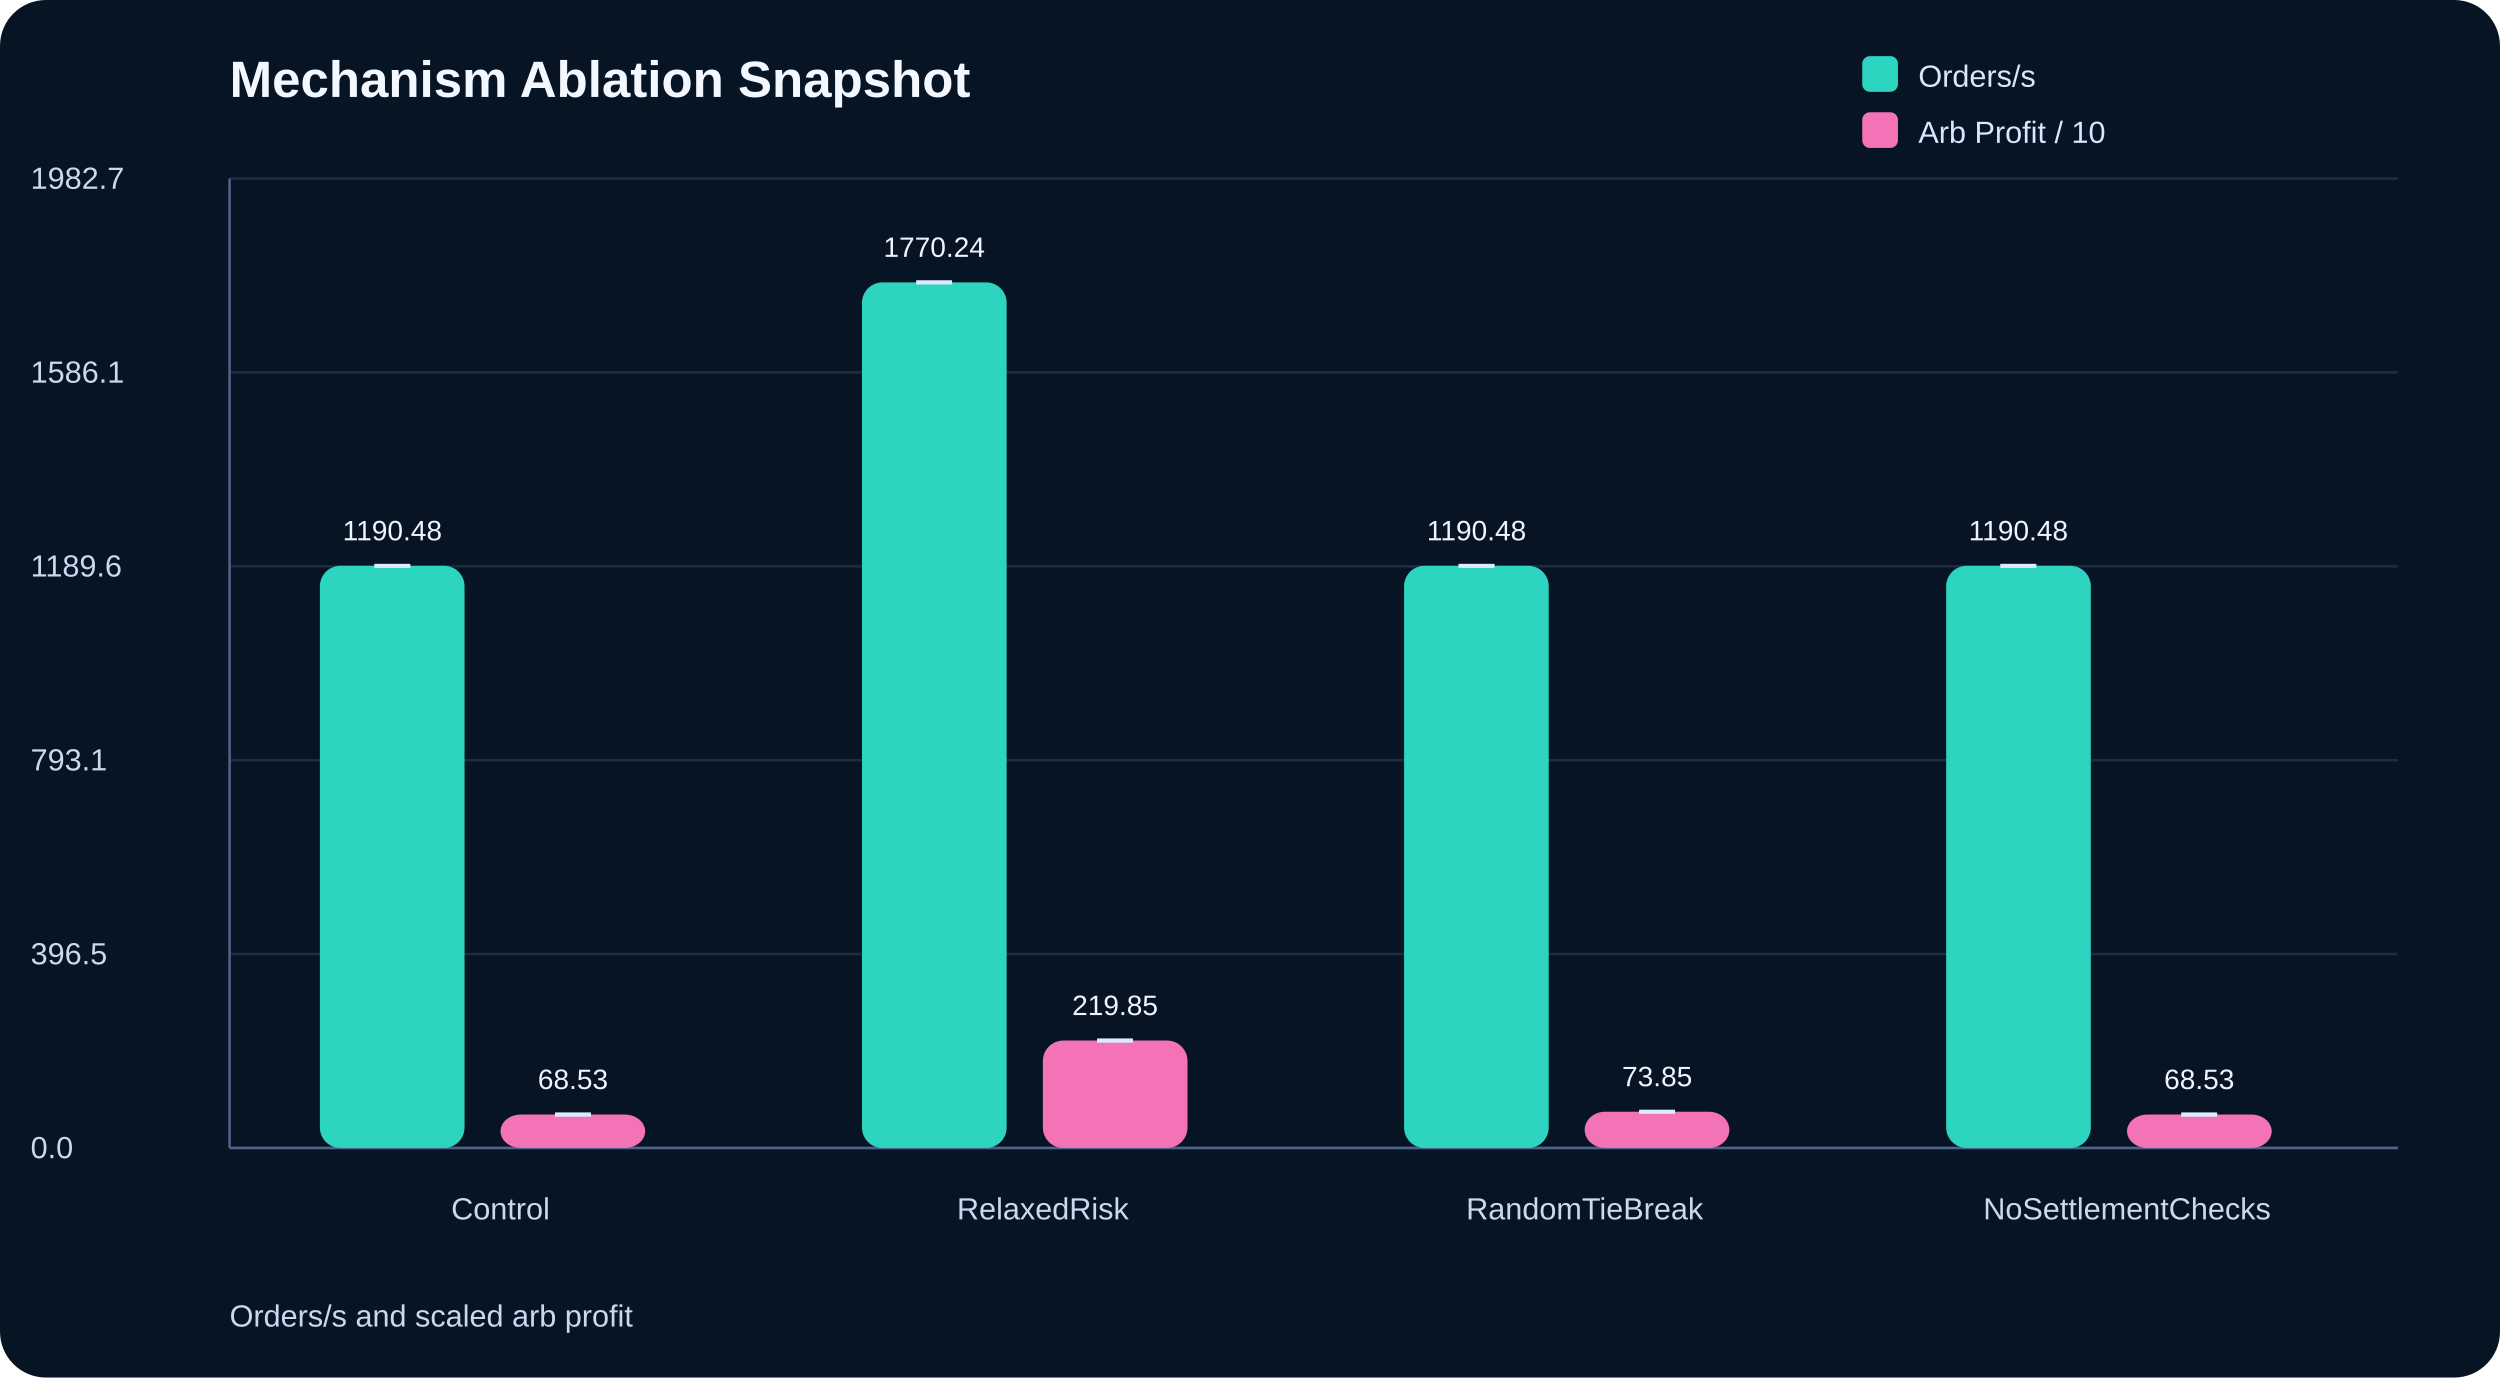
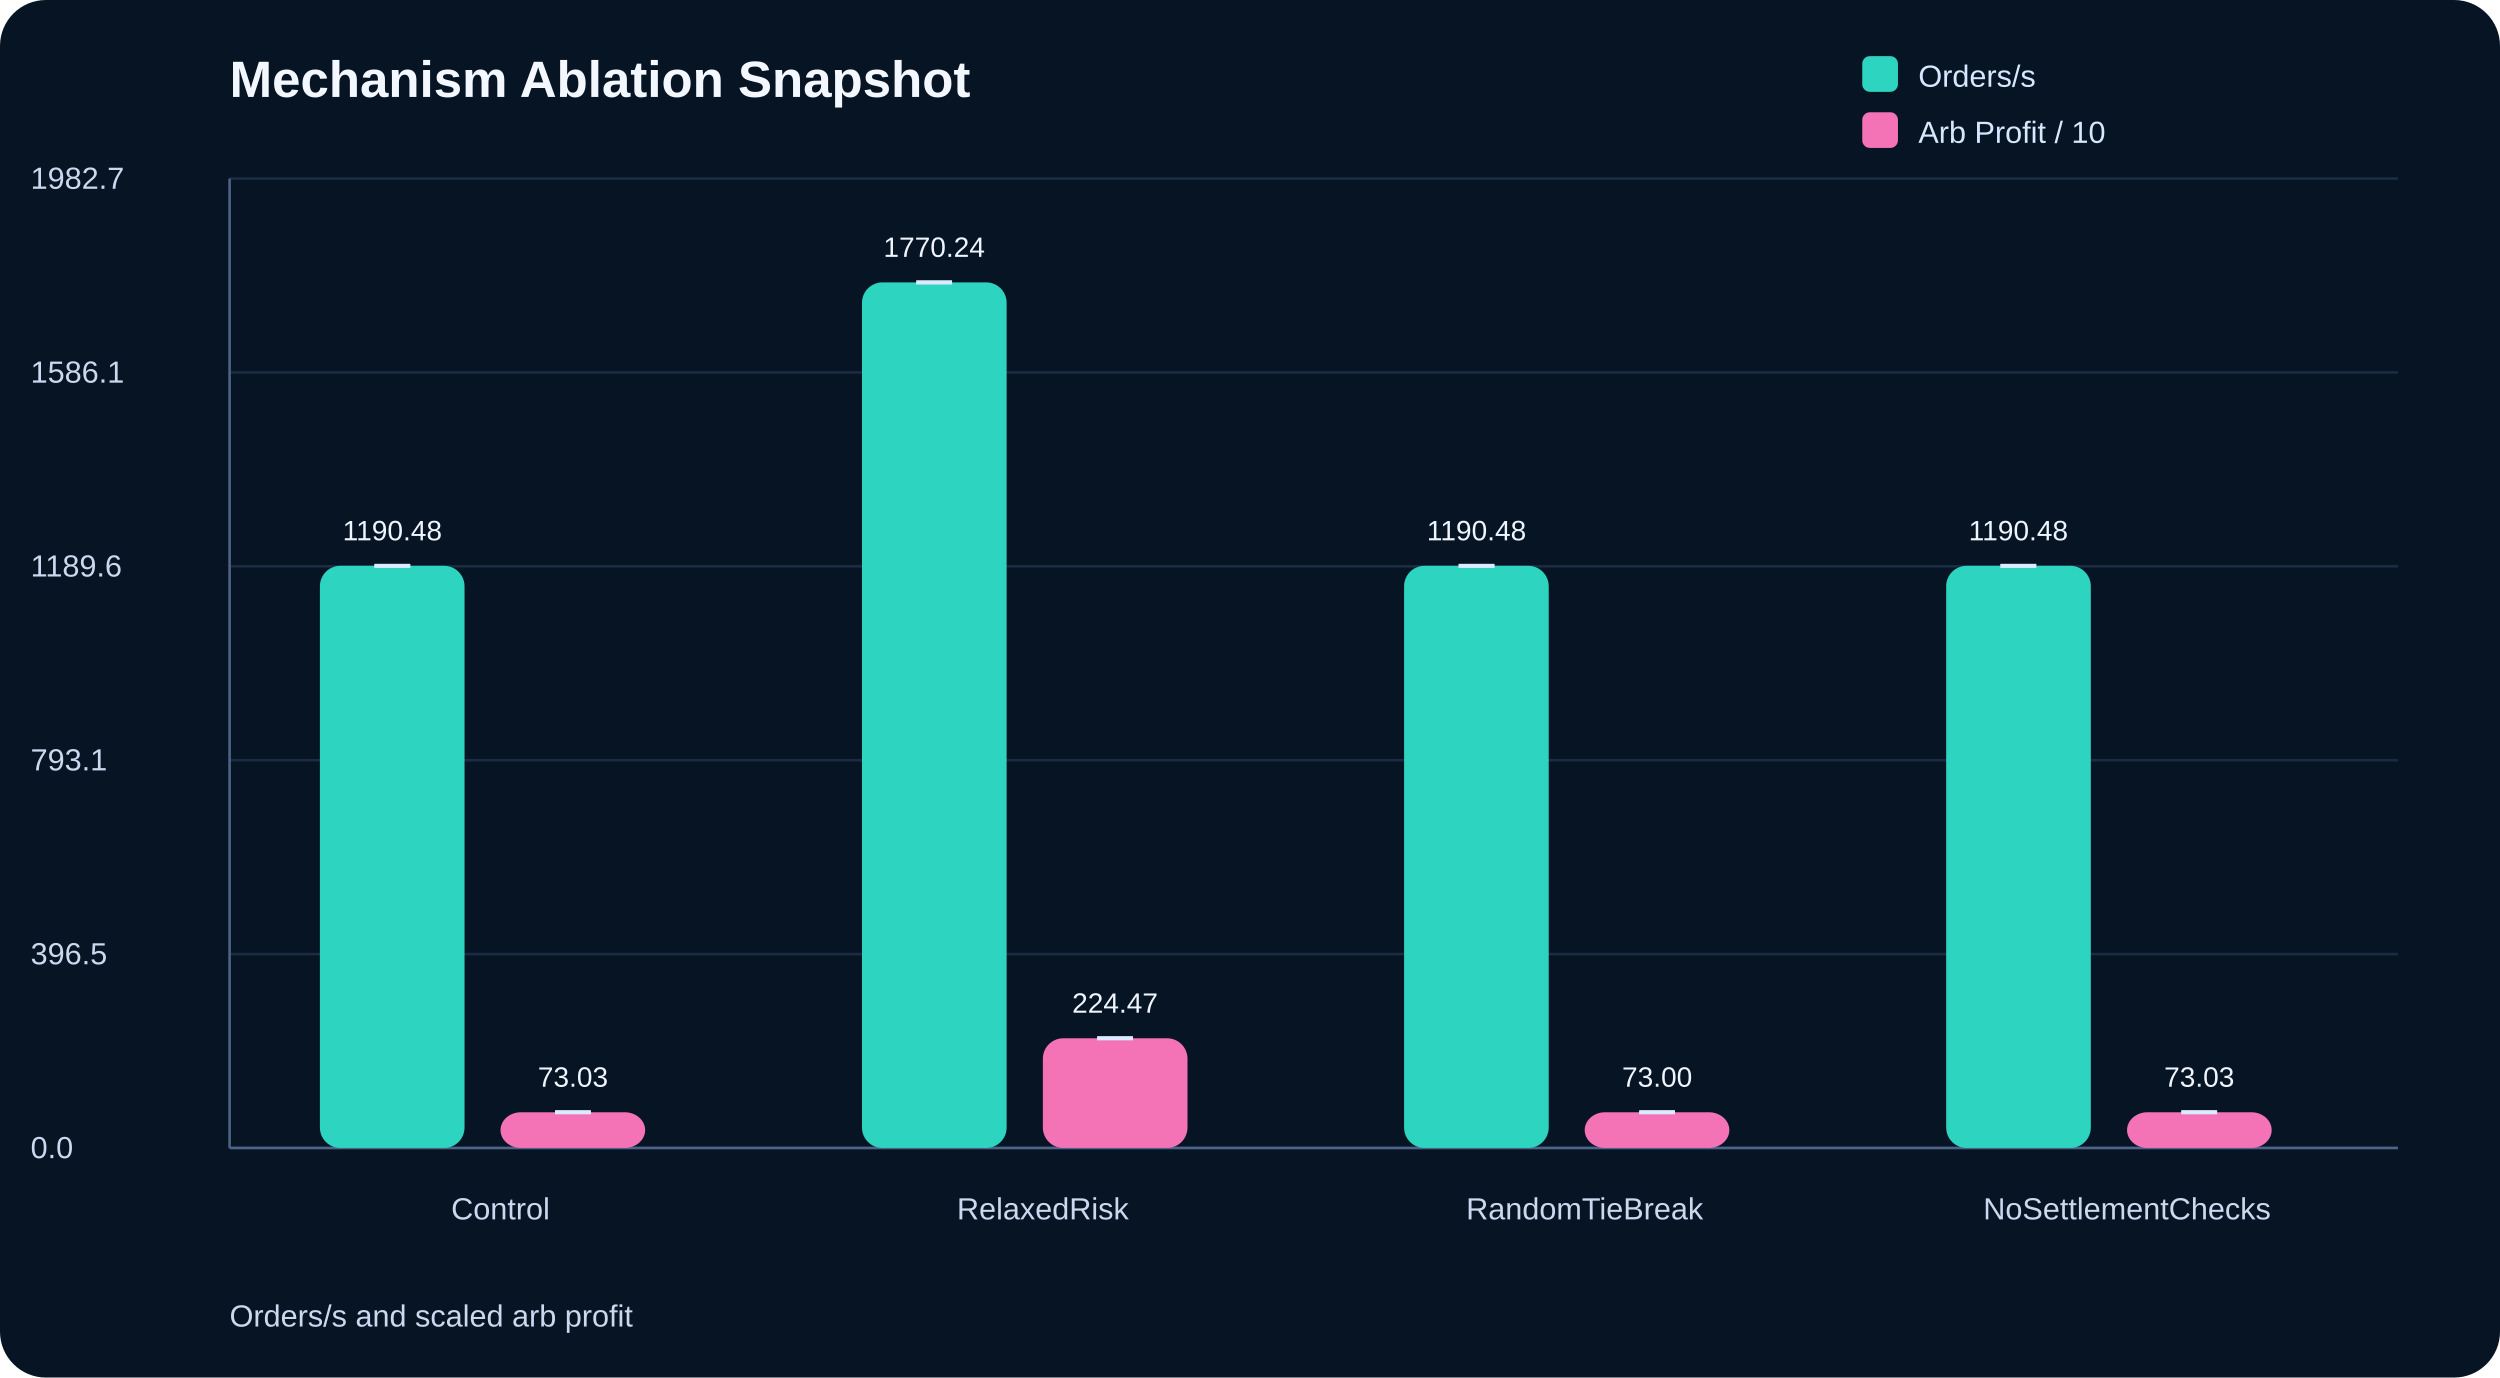
<svg xmlns="http://www.w3.org/2000/svg" width="980" height="540" viewBox="0 0 980 540" role="img">
  <style>.title{font:700 20px Arial; fill:#f3f7ff;}.label{font:12px Arial; fill:#cbd8f0;}.value{font:11px Arial; fill:#eef5ff;}.axis{stroke:#4d6387; stroke-width:1;}.grid{stroke:#20324d; stroke-width:1; opacity:.8;}.legend{font:12px Arial; fill:#d7e7ff;}.bg{fill:#071423;}.err{stroke:#dbeafe; stroke-width:1.5;}</style>
  <rect class="bg" x="0" y="0" width="980" height="540" rx="18" />
  <text class="title" x="90" y="38">Mechanism Ablation Snapshot</text>
  <text class="label" x="90" y="520">Orders/s and scaled arb profit</text>
  <line class="grid" x1="90" y1="70.0" x2="940" y2="70.0" />
  <text class="label" x="12" y="74.0">1982.7</text>
  <line class="grid" x1="90" y1="146.0" x2="940" y2="146.0" />
  <text class="label" x="12" y="150.0">1586.1</text>
  <line class="grid" x1="90" y1="222.0" x2="940" y2="222.0" />
  <text class="label" x="12" y="226.0">1189.6</text>
  <line class="grid" x1="90" y1="298.0" x2="940" y2="298.0" />
  <text class="label" x="12" y="302.0">793.1</text>
  <line class="grid" x1="90" y1="374.0" x2="940" y2="374.0" />
  <text class="label" x="12" y="378.0">396.5</text>
  <line class="grid" x1="90" y1="450.0" x2="940" y2="450.0" />
  <text class="label" x="12" y="454.0">0.0</text>
  <line class="axis" x1="90" y1="70" x2="90" y2="450" />
  <line class="axis" x1="90" y1="450.0" x2="940" y2="450.0" />
  <rect x="125.4" y="221.8" width="56.7" height="228.2" fill="#2dd4bf" rx="8" />
  <line class="err" x1="153.8" y1="221.8" x2="153.8" y2="221.8" />
  <line class="err" x1="146.8" y1="221.8" x2="160.8" y2="221.8" />
  <line class="err" x1="146.8" y1="221.8" x2="160.8" y2="221.8" />
  <text class="value" x="153.8" y="211.8" text-anchor="middle">1190.48</text>
-   <rect x="196.2" y="436.9" width="56.7" height="13.1" fill="#f472b6" rx="8" />
-   <line class="err" x1="224.6" y1="436.9" x2="224.6" y2="436.9" />
-   <line class="err" x1="217.6" y1="436.9" x2="231.6" y2="436.9" />
-   <line class="err" x1="217.6" y1="436.9" x2="231.6" y2="436.9" />
-   <text class="value" x="224.6" y="426.9" text-anchor="middle">68.53</text>
+   <rect x="196.2" y="436.0" width="56.7" height="14.0" fill="#f472b6" rx="8" />
+   <line class="err" x1="224.6" y1="436.0" x2="224.6" y2="436.0" />
+   <line class="err" x1="217.6" y1="436.0" x2="231.6" y2="436.0" />
+   <line class="err" x1="217.6" y1="436.0" x2="231.6" y2="436.0" />
+   <text class="value" x="224.6" y="426.0" text-anchor="middle">73.03</text>
  <text class="label" x="196.2" y="478" text-anchor="middle">Control</text>
  <rect x="337.9" y="110.7" width="56.7" height="339.3" fill="#2dd4bf" rx="8" />
  <line class="err" x1="366.2" y1="110.7" x2="366.2" y2="110.7" />
  <line class="err" x1="359.2" y1="110.7" x2="373.2" y2="110.7" />
  <line class="err" x1="359.2" y1="110.7" x2="373.2" y2="110.7" />
  <text class="value" x="366.2" y="100.7" text-anchor="middle">1770.24</text>
-   <rect x="408.8" y="407.9" width="56.7" height="42.1" fill="#f472b6" rx="8" />
-   <line class="err" x1="437.1" y1="407.9" x2="437.1" y2="407.9" />
-   <line class="err" x1="430.1" y1="407.9" x2="444.1" y2="407.9" />
-   <line class="err" x1="430.1" y1="407.9" x2="444.1" y2="407.9" />
-   <text class="value" x="437.1" y="397.9" text-anchor="middle">219.85</text>
+   <rect x="408.8" y="407.0" width="56.7" height="43.0" fill="#f472b6" rx="8" />
+   <line class="err" x1="437.1" y1="407.0" x2="437.1" y2="407.0" />
+   <line class="err" x1="430.1" y1="407.0" x2="444.1" y2="407.0" />
+   <line class="err" x1="430.1" y1="407.0" x2="444.1" y2="407.0" />
+   <text class="value" x="437.1" y="397.0" text-anchor="middle">224.47</text>
  <text class="label" x="408.8" y="478" text-anchor="middle">RelaxedRisk</text>
  <rect x="550.4" y="221.8" width="56.7" height="228.2" fill="#2dd4bf" rx="8" />
  <line class="err" x1="578.8" y1="221.8" x2="578.8" y2="221.8" />
  <line class="err" x1="571.8" y1="221.8" x2="585.8" y2="221.8" />
  <line class="err" x1="571.8" y1="221.8" x2="585.8" y2="221.8" />
  <text class="value" x="578.8" y="211.8" text-anchor="middle">1190.48</text>
-   <rect x="621.2" y="435.8" width="56.7" height="14.2" fill="#f472b6" rx="8" />
-   <line class="err" x1="649.6" y1="435.8" x2="649.6" y2="435.8" />
-   <line class="err" x1="642.6" y1="435.8" x2="656.6" y2="435.8" />
-   <line class="err" x1="642.6" y1="435.8" x2="656.6" y2="435.8" />
-   <text class="value" x="649.6" y="425.8" text-anchor="middle">73.85</text>
+   <rect x="621.2" y="436.0" width="56.7" height="14.0" fill="#f472b6" rx="8" />
+   <line class="err" x1="649.6" y1="436.0" x2="649.6" y2="436.0" />
+   <line class="err" x1="642.6" y1="436.0" x2="656.6" y2="436.0" />
+   <line class="err" x1="642.6" y1="436.0" x2="656.6" y2="436.0" />
+   <text class="value" x="649.6" y="426.0" text-anchor="middle">73.00</text>
  <text class="label" x="621.2" y="478" text-anchor="middle">RandomTieBreak</text>
  <rect x="762.9" y="221.8" width="56.7" height="228.2" fill="#2dd4bf" rx="8" />
  <line class="err" x1="791.2" y1="221.8" x2="791.2" y2="221.8" />
  <line class="err" x1="784.2" y1="221.8" x2="798.2" y2="221.8" />
  <line class="err" x1="784.2" y1="221.8" x2="798.2" y2="221.8" />
  <text class="value" x="791.2" y="211.8" text-anchor="middle">1190.48</text>
-   <rect x="833.8" y="436.9" width="56.7" height="13.1" fill="#f472b6" rx="8" />
-   <line class="err" x1="862.1" y1="436.9" x2="862.1" y2="436.9" />
-   <line class="err" x1="855.1" y1="436.9" x2="869.1" y2="436.9" />
-   <line class="err" x1="855.1" y1="436.9" x2="869.1" y2="436.9" />
-   <text class="value" x="862.1" y="426.9" text-anchor="middle">68.53</text>
+   <rect x="833.8" y="436.0" width="56.7" height="14.0" fill="#f472b6" rx="8" />
+   <line class="err" x1="862.1" y1="436.0" x2="862.1" y2="436.0" />
+   <line class="err" x1="855.1" y1="436.0" x2="869.1" y2="436.0" />
+   <line class="err" x1="855.1" y1="436.0" x2="869.1" y2="436.0" />
+   <text class="value" x="862.1" y="426.0" text-anchor="middle">73.03</text>
  <text class="label" x="833.8" y="478" text-anchor="middle">NoSettlementChecks</text>
  <rect x="730" y="22" width="14" height="14" fill="#2dd4bf" rx="3" />
  <text class="legend" x="752" y="34">Orders/s</text>
  <rect x="730" y="44" width="14" height="14" fill="#f472b6" rx="3" />
  <text class="legend" x="752" y="56">Arb Profit / 10</text>
</svg>
